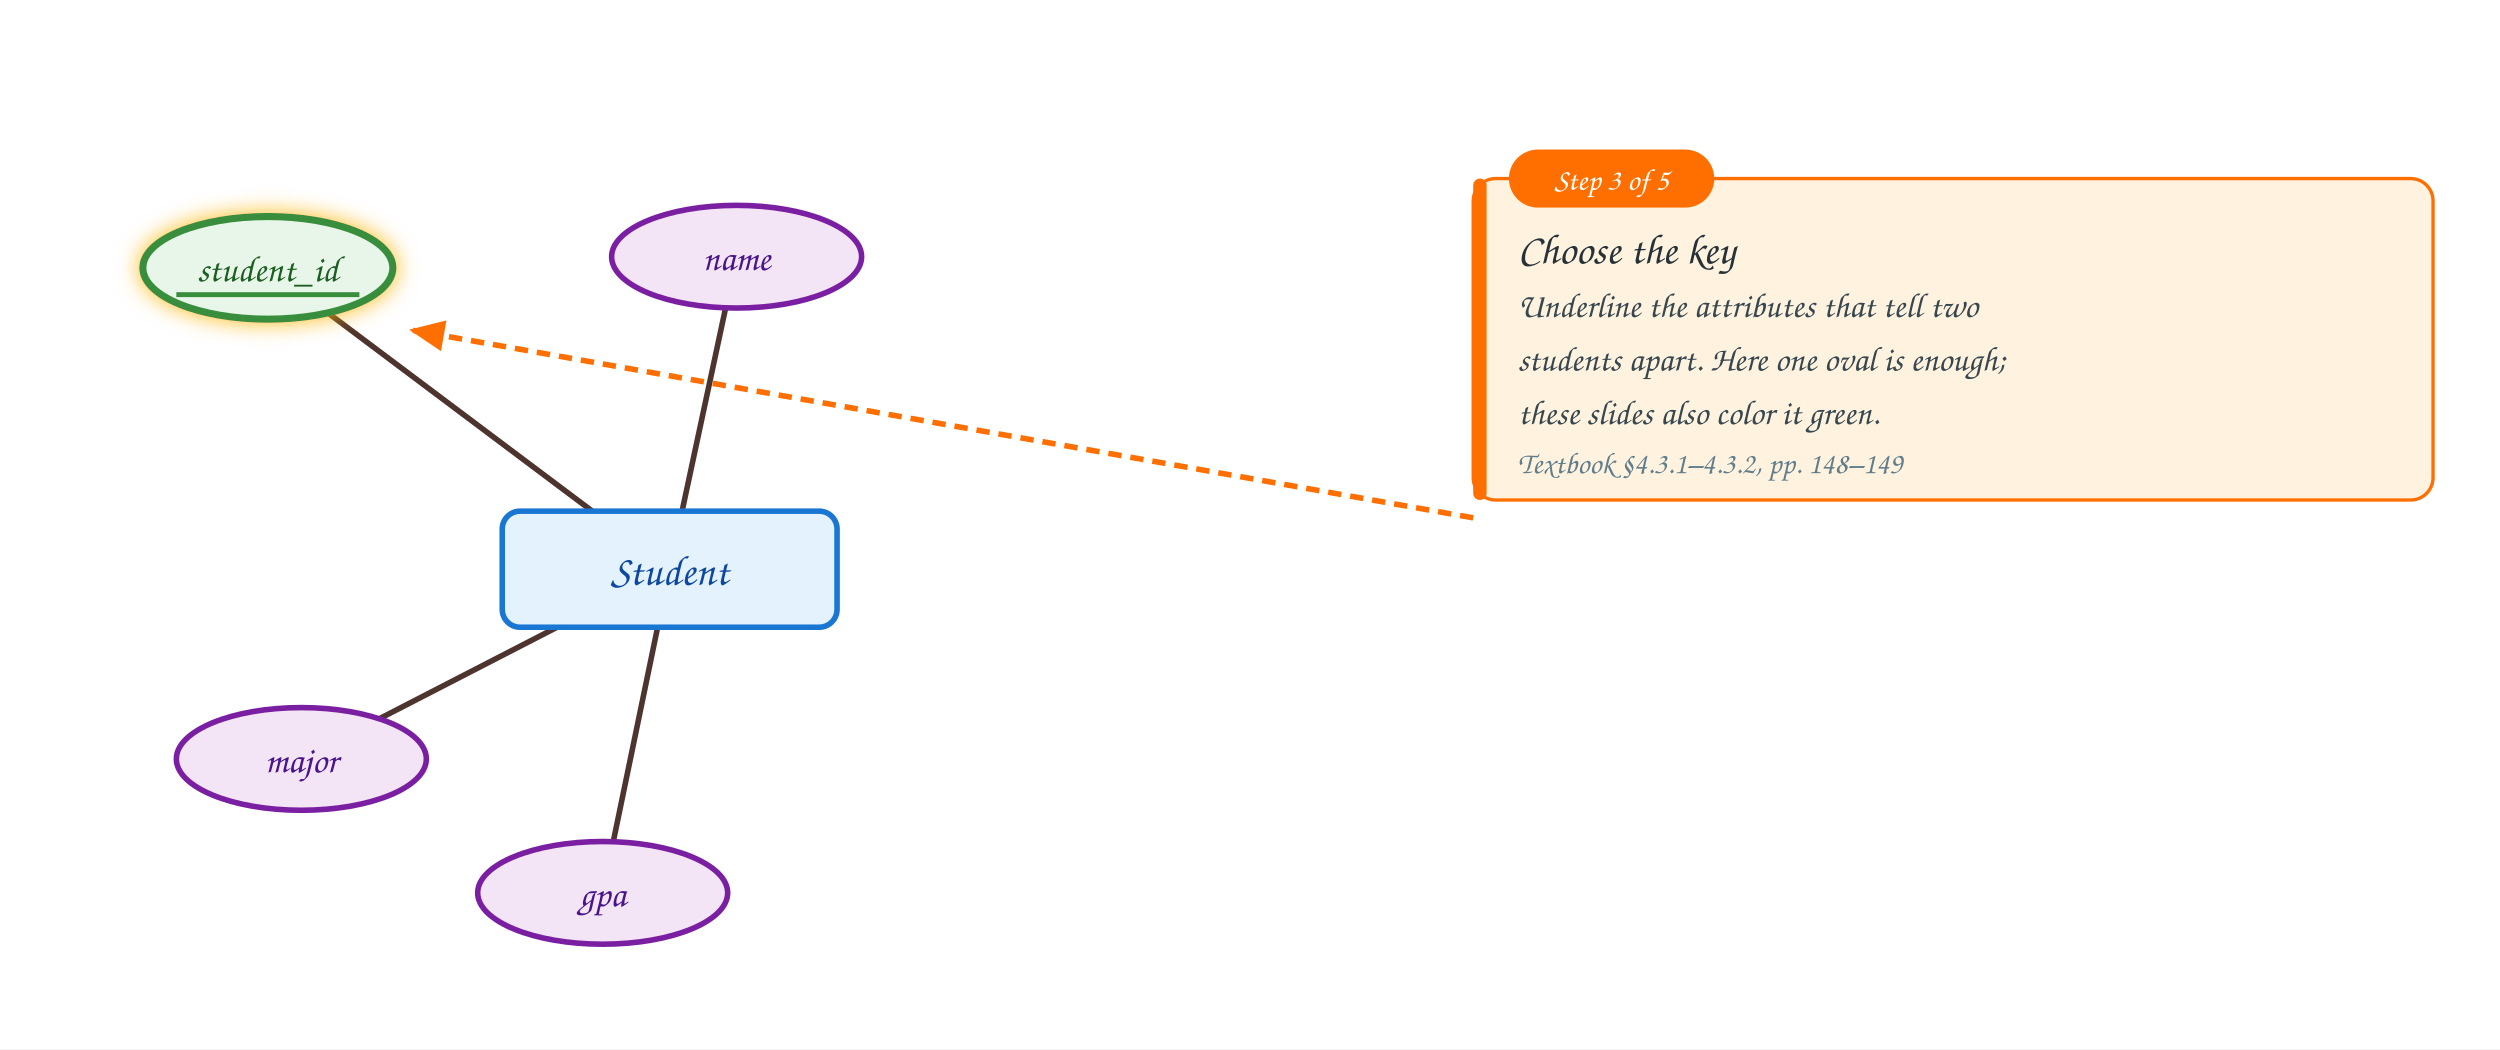
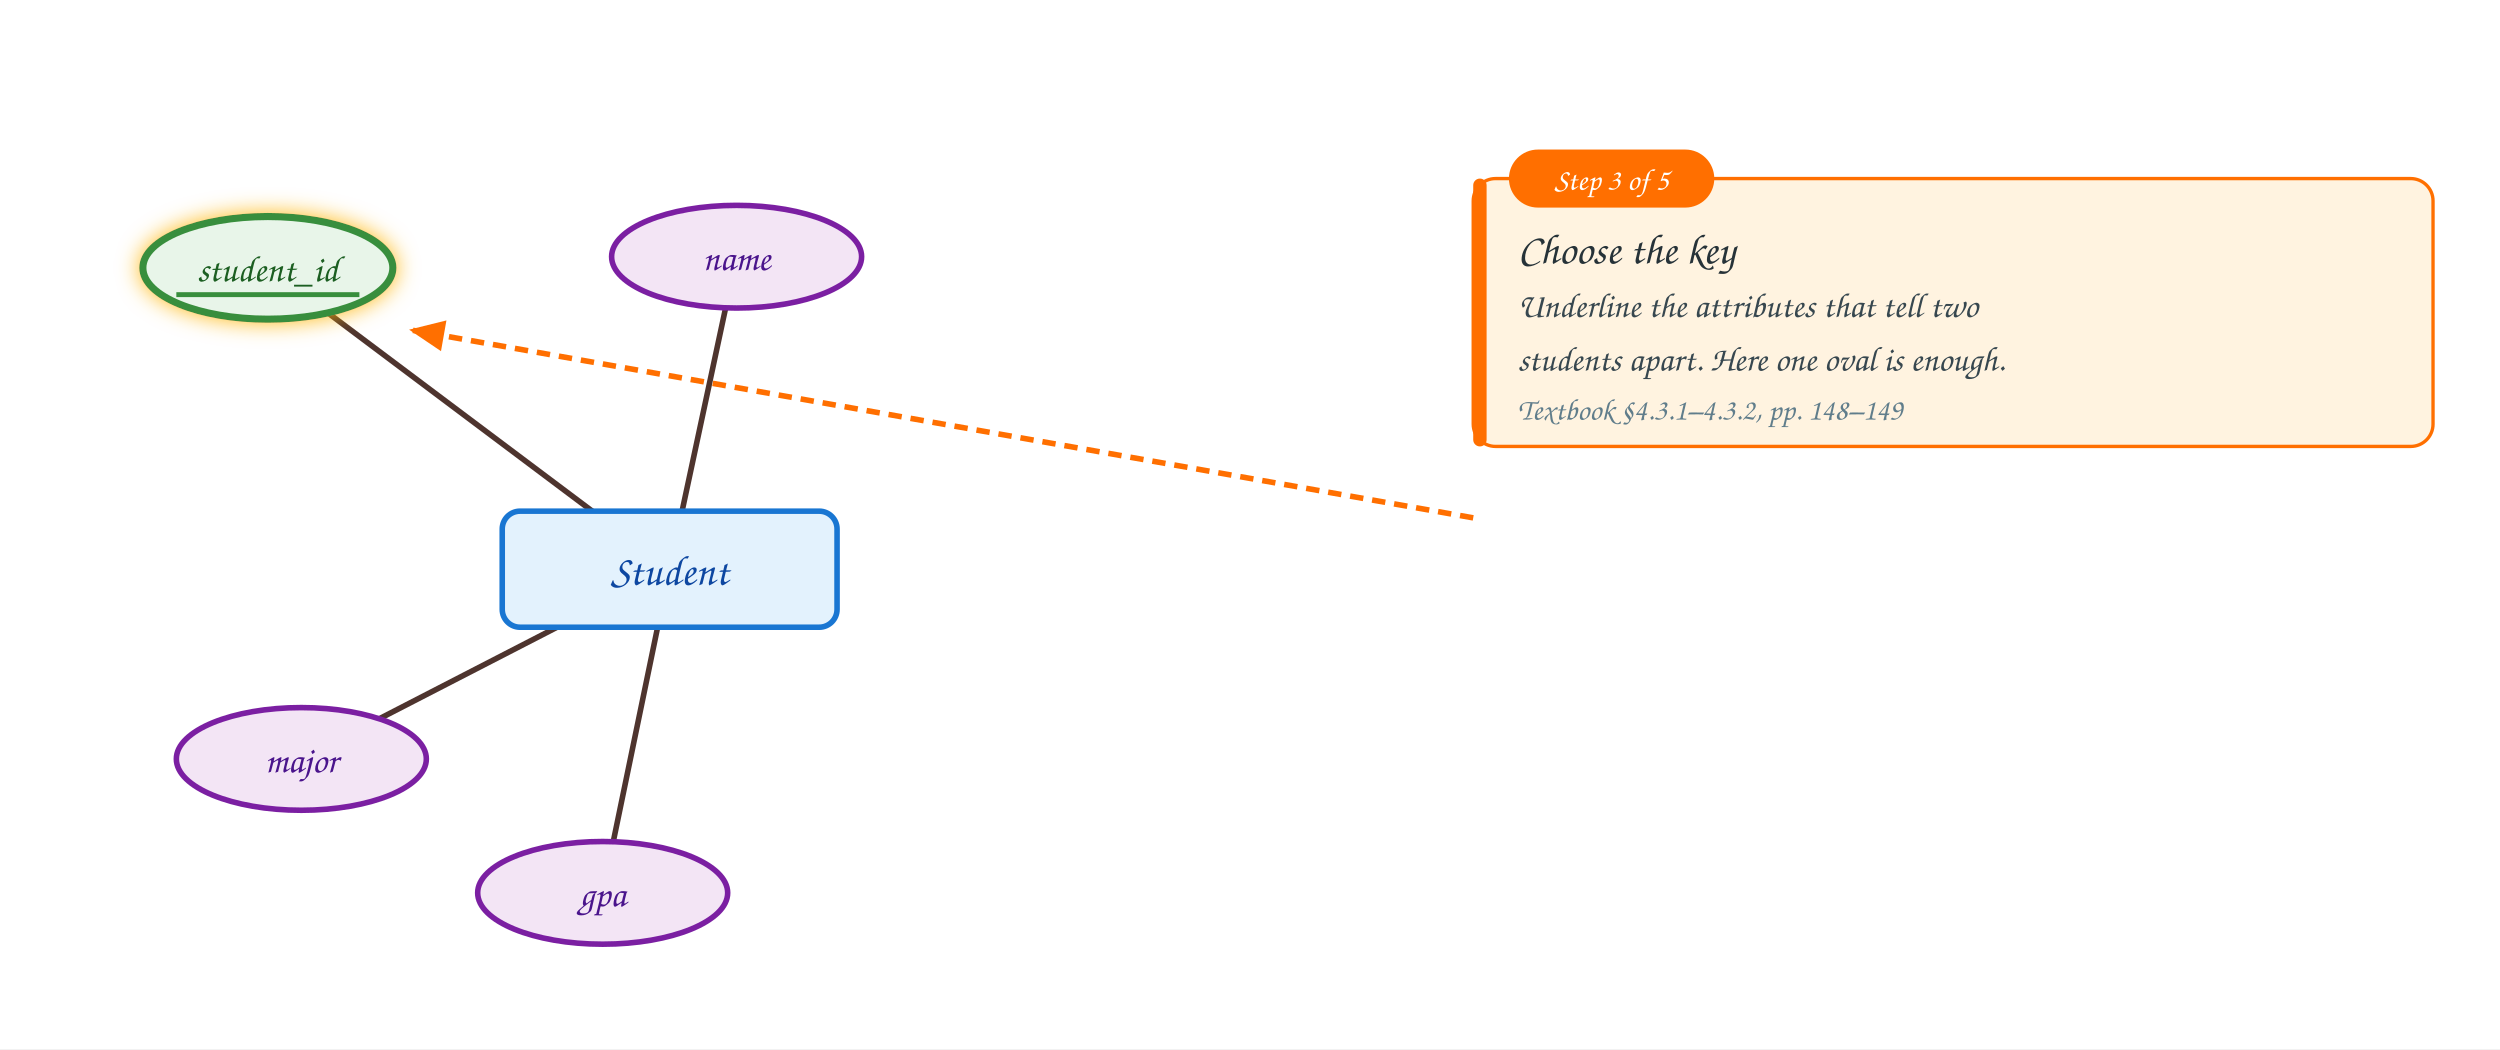
<svg xmlns="http://www.w3.org/2000/svg" viewBox="0 0 1120 470" font-family="'Chalkboard SE','Comic Sans MS','Segoe Print',cursive">
  <defs>
    <filter id="glow" x="-60%" y="-60%" width="220%" height="220%">
      <feDropShadow dx="0" dy="0" stdDeviation="5" flood-color="#ffb300" flood-opacity="0.9" />
    </filter>
    <marker id="lead" viewBox="0 0 10 10" refX="8" refY="5" markerWidth="7" markerHeight="7" orient="auto-start-reverse">
      <path d="M 0 1 L 9 5 L 0 9 z" fill="#ff6f00" />
    </marker>
  </defs>
  <rect width="1120" height="470" fill="#ffffff" />
  <line x1="300" y1="255" x2="120" y2="120" stroke="#4E342E" stroke-width="2.5" />
  <line x1="300" y1="255" x2="330" y2="115" stroke="#4E342E" stroke-width="2.5" />
  <line x1="300" y1="255" x2="135" y2="340" stroke="#4E342E" stroke-width="2.5" />
  <line x1="300" y1="255" x2="270" y2="400" stroke="#4E342E" stroke-width="2.5" />
  <g>
    <rect x="225" y="229" width="150" height="52" rx="8" fill="#e3f2fd" stroke="#1976d2" stroke-width="2.5" />
    <text x="300" y="262" font-size="19" fill="#0d47a1" text-anchor="middle">Student</text>
  </g>
  <g>
    <ellipse cx="330" cy="115" rx="56" ry="23" fill="#f3e5f5" stroke="#7b1fa2" stroke-width="2.5" />
    <text x="330" y="121" font-size="16.5" fill="#4a148c" text-anchor="middle">name</text>
  </g>
  <g>
    <ellipse cx="135" cy="340" rx="56" ry="23" fill="#f3e5f5" stroke="#7b1fa2" stroke-width="2.5" />
    <text x="135" y="346" font-size="16.5" fill="#4a148c" text-anchor="middle">major</text>
  </g>
  <g>
    <ellipse cx="270" cy="400" rx="56" ry="23" fill="#f3e5f5" stroke="#7b1fa2" stroke-width="2.5" />
    <text x="270" y="406" font-size="16.5" fill="#4a148c" text-anchor="middle">gpa</text>
  </g>
  <g filter="url(#glow)">
    <ellipse cx="120" cy="120" rx="56" ry="23" fill="#e8f5e9" stroke="#388e3c" stroke-width="3.2" />
    <text x="120" y="126" font-size="16.5" fill="#1b5e20" text-anchor="middle">student_id</text>
    <line x1="79" y1="132" x2="161" y2="132" stroke="#388e3c" stroke-width="2.2" />
  </g>
  <g>
    <line x1="660" y1="232" x2="185" y2="148" stroke="#ff6f00" stroke-width="2.5" stroke-dasharray="6 4" marker-end="url(#lead)" />
-     <rect x="660" y="80" width="430" height="144" rx="10" fill="#fff3e0" stroke="#ff6f00" stroke-width="1.5" />
-     <rect x="660" y="80" width="6" height="144" rx="3" fill="#ff6f00" />
+     <rect x="660" y="80" width="430" height="120" rx="10" fill="#fff3e0" stroke="#ff6f00" stroke-width="1.5" />
+     <rect x="660" y="80" width="6" height="120" rx="3" fill="#ff6f00" />
    <rect x="676" y="67" width="92" height="26" rx="13" fill="#ff6f00" />
    <text x="722" y="85" font-size="13.5" fill="#ffffff" text-anchor="middle">Step 3 of 5</text>
    <text x="680" y="118" font-size="19" fill="#263238">Choose the key</text>
    <text x="680" y="142" font-size="15.5" fill="#37474f">Underline the attributes that tell two</text>
-     <text x="680" y="166" font-size="15.5" fill="#37474f">students apart. Here one oval is enough;</text>
-     <text x="680" y="190" font-size="15.5" fill="#37474f">these slides also color it green.</text>
-     <text x="680" y="212" font-size="13.5" fill="#607D8B">Textbook §4.3.1–4.3.2, pp. 148–149</text>
+     <text x="680" y="166" font-size="15.5" fill="#37474f">students apart. Here one oval is enough.</text>
+     <text x="680" y="188" font-size="13.5" fill="#607D8B">Textbook §4.3.1–4.3.2, pp. 148–149</text>
  </g>
</svg>
